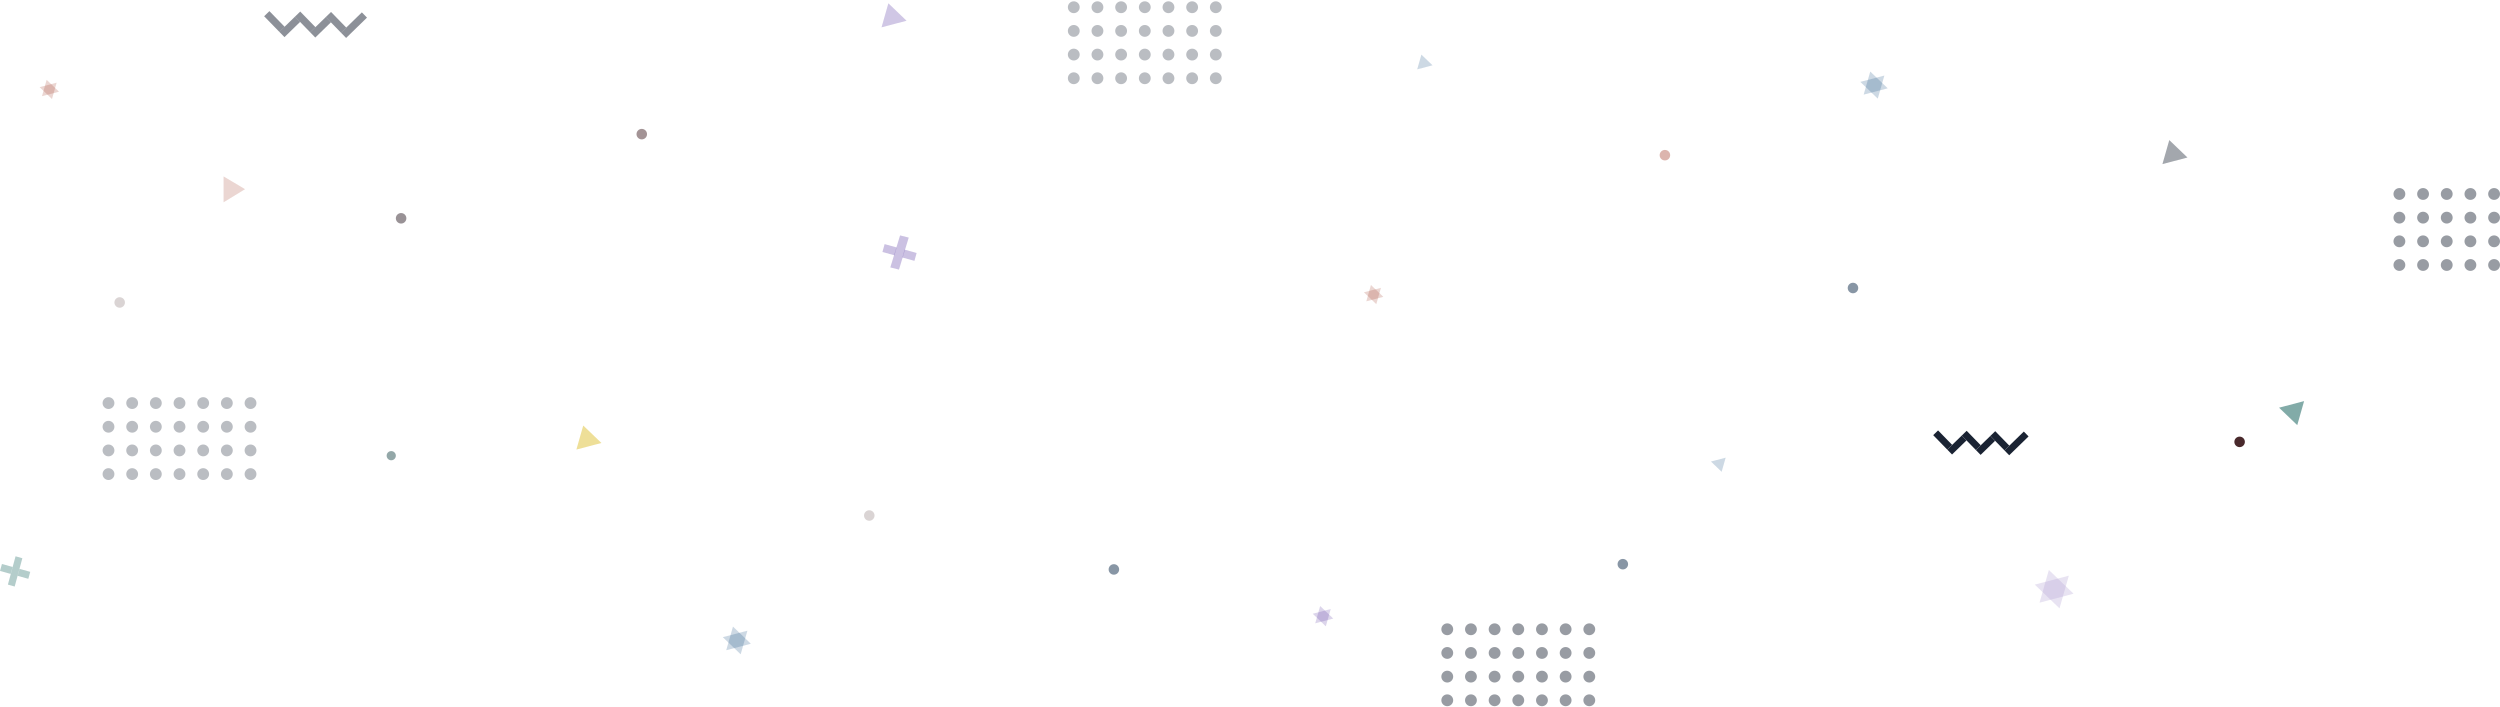
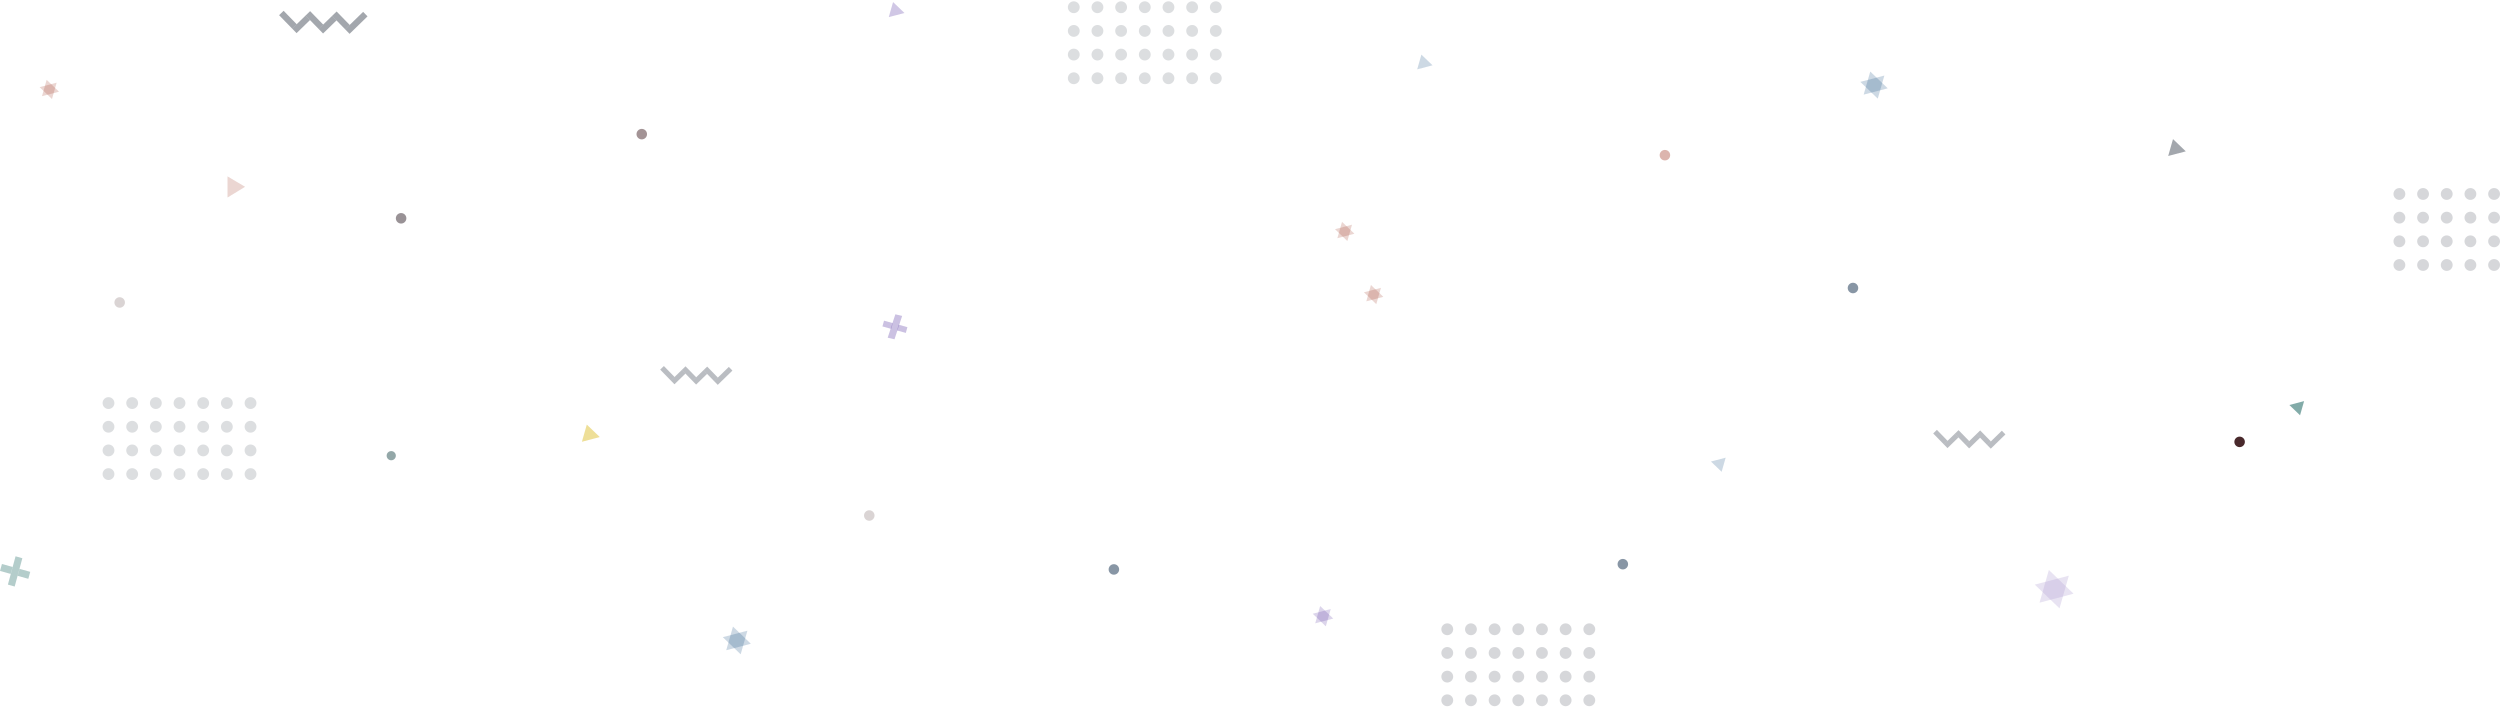
<svg xmlns="http://www.w3.org/2000/svg" width="1901" height="537" viewBox="0 0 1901 537" fill="none">
-   <circle cx="1896.5" cy="147.5" r="4.5" fill="#989CA3" />
-   <circle cx="1896.5" cy="165.5" r="4.5" fill="#989CA3" />
-   <circle cx="1896.5" cy="183.5" r="4.5" fill="#989CA3" />
-   <circle cx="1896.5" cy="201.5" r="4.5" fill="#989CA3" />
+   <path d="M1020.47 168.704L1029.88 177.727L1016.93 181.136L1020.47 168.704Z" fill="#9E341F" fill-opacity="0.2" />
+   <path d="M1024.53 183.297L1015.13 174.273L1028.07 170.866L1024.53 183.297Z" fill="#9E341F" fill-opacity="0.2" />
+   <circle cx="1896.5" cy="147.5" r="4.5" fill="#989CA3" fill-opacity="0.4" />
+   <circle cx="1896.5" cy="165.5" r="4.5" fill="#989CA3" fill-opacity="0.4" />
+   <circle cx="1896.5" cy="183.5" r="4.5" fill="#989CA3" fill-opacity="0.4" />
+   <circle cx="1896.5" cy="201.5" r="4.5" fill="#989CA3" fill-opacity="0.4" />
  <path d="M1422.14 54.406L1435.41 67.144L1417.13 71.957L1422.14 54.406Z" fill="#08457A" fill-opacity="0.2" />
  <path d="M1427.86 75.008L1414.59 62.268L1432.87 57.458L1427.86 75.008Z" fill="#08457A" fill-opacity="0.2" />
  <path d="M35.474 60.704L44.876 69.727L31.929 73.135L35.474 60.704Z" fill="#9E341F" fill-opacity="0.2" />
  <path d="M39.526 75.297L30.125 66.273L43.073 62.866L39.526 75.297Z" fill="#9E341F" fill-opacity="0.2" />
  <path d="M1042.47 216.704L1051.88 225.727L1038.93 229.136L1042.47 216.704Z" fill="#9E341F" fill-opacity="0.2" />
  <path d="M1046.53 231.297L1037.13 222.273L1050.07 218.866L1046.53 231.297Z" fill="#9E341F" fill-opacity="0.2" />
-   <path d="M443.495 323.566L457.322 336.835L438.282 341.848L443.495 323.566Z" fill="#E3C954" fill-opacity="0.6" />
-   <path d="M675.52 2.507L689.347 15.776L670.307 20.789L675.52 2.507Z" fill="#B1A2D4" fill-opacity="0.6" />
-   <path d="M186.352 143.844L169.999 153.837L169.999 134.149L186.352 143.844Z" fill="#9E341F" fill-opacity="0.2" />
-   <path d="M1649.52 106.507L1663.35 119.776L1644.31 124.789L1649.52 106.507Z" fill="#1A2333" fill-opacity="0.4" />
-   <path d="M1746.83 323.28L1733 310.009L1752.04 304.999L1746.83 323.28Z" fill="#065853" fill-opacity="0.5" />
+   <path d="M446.205 322.852L456.095 332.342L442.477 335.927L446.205 322.852Z" fill="#E3C954" fill-opacity="0.6" />
+   <path d="M679.084 1.568L687.736 9.871L675.822 13.008L679.084 1.568Z" fill="#B1A2D4" fill-opacity="0.6" />
+   <path d="M186.352 142.038L173 150.197L173 134.121L186.352 142.038Z" fill="#9E341F" fill-opacity="0.2" />
+   <path d="M1652.35 105.762L1662.07 115.086L1648.69 118.609L1652.35 105.762Z" fill="#1A2333" fill-opacity="0.4" />
+   <path d="M1748.96 315.787L1740.81 307.956L1752.04 304.999L1748.96 315.787Z" fill="#065853" fill-opacity="0.5" />
  <path d="M1003.85 460.805L1013.81 470.358L1000.1 473.968L1003.85 460.805Z" fill="#51309F" fill-opacity="0.2" />
  <path d="M1008.15 476.253L998.191 466.698L1011.9 463.09L1008.15 476.253Z" fill="#51309F" fill-opacity="0.2" />
  <path d="M557.351 476.462L570.932 489.495L552.231 494.419L557.351 476.462Z" fill="#08457A" fill-opacity="0.2" />
  <path d="M563.204 497.541L549.624 484.505L568.327 479.584L563.204 497.541Z" fill="#08457A" fill-opacity="0.2" />
  <path d="M1080.83 41.535L1089.29 49.655L1077.64 52.722L1080.83 41.535Z" fill="#08457A" fill-opacity="0.2" />
  <path d="M1309.13 358.757L1301 350.948L1312.2 348L1309.13 358.757Z" fill="#08457A" fill-opacity="0.2" />
  <path d="M1557.95 433.41L1576.75 451.455L1550.86 458.273L1557.95 433.41Z" fill="#B1A2D4" fill-opacity="0.3" />
  <path d="M1566.05 462.598L1547.25 444.55L1573.15 437.736L1566.05 462.598Z" fill="#B1A2D4" fill-opacity="0.3" />
-   <circle cx="82.5" cy="306.5" r="4.5" fill="#1A2333" fill-opacity="0.3" />
-   <circle cx="816.5" cy="5.5" r="4.5" fill="#1A2333" fill-opacity="0.3" />
-   <circle cx="1824.5" cy="147.5" r="4.5" fill="#989CA3" />
-   <circle cx="1100.5" cy="478.5" r="4.5" fill="#989CA3" />
-   <circle cx="82.5" cy="324.5" r="4.5" fill="#1A2333" fill-opacity="0.3" />
-   <circle cx="816.5" cy="23.5" r="4.5" fill="#1A2333" fill-opacity="0.3" />
-   <circle cx="1824.5" cy="165.5" r="4.5" fill="#989CA3" />
-   <circle cx="1100.5" cy="496.5" r="4.5" fill="#989CA3" />
-   <circle cx="82.5" cy="342.5" r="4.5" fill="#1A2333" fill-opacity="0.3" />
-   <circle cx="816.5" cy="41.5" r="4.5" fill="#1A2333" fill-opacity="0.3" />
-   <circle cx="1824.5" cy="183.5" r="4.5" fill="#989CA3" />
-   <circle cx="1100.5" cy="514.5" r="4.5" fill="#989CA3" />
-   <circle cx="82.5" cy="360.5" r="4.5" fill="#1A2333" fill-opacity="0.3" />
-   <circle cx="816.5" cy="59.5" r="4.5" fill="#1A2333" fill-opacity="0.3" />
-   <circle cx="1824.5" cy="201.5" r="4.5" fill="#989CA3" />
-   <circle cx="1100.5" cy="532.5" r="4.5" fill="#989CA3" />
-   <circle cx="154.5" cy="306.5" r="4.5" fill="#1A2333" fill-opacity="0.3" />
-   <circle cx="888.5" cy="5.5" r="4.5" fill="#1A2333" fill-opacity="0.3" />
-   <circle cx="1172.5" cy="478.5" r="4.5" fill="#989CA3" />
-   <circle cx="190.5" cy="306.5" r="4.5" fill="#1A2333" fill-opacity="0.3" />
-   <circle cx="924.5" cy="5.5" r="4.5" fill="#1A2333" fill-opacity="0.3" />
-   <circle cx="1208.5" cy="478.5" r="4.5" fill="#989CA3" />
-   <circle cx="154.5" cy="324.5" r="4.5" fill="#1A2333" fill-opacity="0.3" />
-   <circle cx="888.5" cy="23.5" r="4.5" fill="#1A2333" fill-opacity="0.3" />
-   <circle cx="1172.5" cy="496.5" r="4.5" fill="#989CA3" />
-   <circle cx="190.5" cy="324.5" r="4.5" fill="#1A2333" fill-opacity="0.3" />
-   <circle cx="924.5" cy="23.5" r="4.5" fill="#1A2333" fill-opacity="0.3" />
-   <circle cx="1208.5" cy="496.5" r="4.5" fill="#989CA3" />
-   <circle cx="154.5" cy="342.5" r="4.5" fill="#1A2333" fill-opacity="0.3" />
-   <circle cx="172.5" cy="360.5" r="4.5" fill="#1A2333" fill-opacity="0.3" />
-   <circle cx="888.5" cy="41.5" r="4.5" fill="#1A2333" fill-opacity="0.3" />
-   <circle cx="1172.5" cy="514.5" r="4.5" fill="#989CA3" />
-   <circle cx="190.5" cy="342.5" r="4.5" fill="#1A2333" fill-opacity="0.3" />
-   <circle cx="924.5" cy="41.5" r="4.5" fill="#1A2333" fill-opacity="0.3" />
-   <circle cx="1208.5" cy="514.5" r="4.5" fill="#989CA3" />
-   <circle cx="154.5" cy="360.5" r="4.5" fill="#1A2333" fill-opacity="0.3" />
-   <circle cx="888.5" cy="59.5" r="4.5" fill="#1A2333" fill-opacity="0.3" />
-   <circle cx="1172.5" cy="532.5" r="4.5" fill="#989CA3" />
-   <circle cx="190.5" cy="360.5" r="4.5" fill="#1A2333" fill-opacity="0.3" />
-   <circle cx="924.5" cy="59.5" r="4.5" fill="#1A2333" fill-opacity="0.3" />
-   <circle cx="1208.5" cy="532.5" r="4.5" fill="#989CA3" />
+   <circle cx="82.5" cy="306.5" r="4.5" fill="#1A2333" fill-opacity="0.15" />
+   <circle cx="816.5" cy="5.5" r="4.5" fill="#1A2333" fill-opacity="0.15" />
+   <circle cx="1824.5" cy="147.5" r="4.5" fill="#989CA3" fill-opacity="0.4" />
+   <circle cx="1100.5" cy="478.5" r="4.5" fill="#989CA3" fill-opacity="0.4" />
+   <circle cx="82.5" cy="324.5" r="4.5" fill="#1A2333" fill-opacity="0.15" />
+   <circle cx="816.5" cy="23.5" r="4.5" fill="#1A2333" fill-opacity="0.15" />
+   <circle cx="1824.5" cy="165.5" r="4.5" fill="#989CA3" fill-opacity="0.4" />
+   <circle cx="1100.5" cy="496.5" r="4.5" fill="#989CA3" fill-opacity="0.4" />
+   <circle cx="82.5" cy="342.5" r="4.5" fill="#1A2333" fill-opacity="0.15" />
+   <circle cx="816.5" cy="41.5" r="4.5" fill="#1A2333" fill-opacity="0.15" />
+   <circle cx="1824.5" cy="183.5" r="4.5" fill="#989CA3" fill-opacity="0.4" />
+   <circle cx="1100.5" cy="514.5" r="4.5" fill="#989CA3" fill-opacity="0.4" />
+   <circle cx="82.5" cy="360.5" r="4.5" fill="#1A2333" fill-opacity="0.15" />
+   <circle cx="816.5" cy="59.5" r="4.5" fill="#1A2333" fill-opacity="0.15" />
+   <circle cx="1824.5" cy="201.5" r="4.5" fill="#989CA3" fill-opacity="0.4" />
+   <circle cx="1100.5" cy="532.5" r="4.5" fill="#989CA3" fill-opacity="0.4" />
+   <circle cx="154.5" cy="306.5" r="4.5" fill="#1A2333" fill-opacity="0.15" />
+   <circle cx="888.5" cy="5.5" r="4.5" fill="#1A2333" fill-opacity="0.15" />
+   <circle cx="1172.5" cy="478.5" r="4.5" fill="#989CA3" fill-opacity="0.4" />
+   <circle cx="190.5" cy="306.5" r="4.5" fill="#1A2333" fill-opacity="0.15" />
+   <circle cx="924.5" cy="5.5" r="4.5" fill="#1A2333" fill-opacity="0.15" />
+   <circle cx="1208.5" cy="478.5" r="4.5" fill="#989CA3" fill-opacity="0.4" />
+   <circle cx="154.5" cy="324.5" r="4.5" fill="#1A2333" fill-opacity="0.15" />
+   <circle cx="888.5" cy="23.5" r="4.5" fill="#1A2333" fill-opacity="0.15" />
+   <circle cx="1172.5" cy="496.5" r="4.5" fill="#989CA3" fill-opacity="0.4" />
+   <circle cx="190.5" cy="324.5" r="4.5" fill="#1A2333" fill-opacity="0.15" />
+   <circle cx="924.5" cy="23.5" r="4.5" fill="#1A2333" fill-opacity="0.15" />
+   <circle cx="1208.5" cy="496.5" r="4.5" fill="#989CA3" fill-opacity="0.4" />
+   <circle cx="154.5" cy="342.5" r="4.5" fill="#1A2333" fill-opacity="0.15" />
+   <circle cx="172.5" cy="360.5" r="4.5" fill="#1A2333" fill-opacity="0.15" />
+   <circle cx="888.5" cy="41.5" r="4.5" fill="#1A2333" fill-opacity="0.15" />
+   <circle cx="1172.5" cy="514.5" r="4.5" fill="#989CA3" fill-opacity="0.4" />
+   <circle cx="190.5" cy="342.5" r="4.5" fill="#1A2333" fill-opacity="0.15" />
+   <circle cx="924.5" cy="41.5" r="4.5" fill="#1A2333" fill-opacity="0.15" />
+   <circle cx="1208.5" cy="514.5" r="4.5" fill="#989CA3" fill-opacity="0.4" />
+   <circle cx="154.5" cy="360.5" r="4.5" fill="#1A2333" fill-opacity="0.15" />
+   <circle cx="888.5" cy="59.5" r="4.5" fill="#1A2333" fill-opacity="0.15" />
+   <circle cx="1172.5" cy="532.5" r="4.5" fill="#989CA3" fill-opacity="0.4" />
+   <circle cx="190.5" cy="360.5" r="4.5" fill="#1A2333" fill-opacity="0.15" />
+   <circle cx="924.5" cy="59.5" r="4.5" fill="#1A2333" fill-opacity="0.15" />
+   <circle cx="1208.5" cy="532.5" r="4.5" fill="#989CA3" fill-opacity="0.4" />
  <circle cx="297.5" cy="346.5" r="3.5" fill="#285053" fill-opacity="0.5" />
  <circle cx="661" cy="392" r="4" fill="#49292C" fill-opacity="0.2" />
  <circle cx="91" cy="230" r="4" fill="#49292C" fill-opacity="0.2" />
  <circle cx="488" cy="102" r="4" fill="#49292C" fill-opacity="0.5" />
  <circle cx="1234" cy="429" r="4" fill="#132F4C" fill-opacity="0.5" />
  <circle cx="1409" cy="219" r="4" fill="#132F4C" fill-opacity="0.5" />
  <circle cx="1266" cy="118" r="4" fill="#A84835" fill-opacity="0.4" />
  <circle cx="1703" cy="336" r="4" fill="#49292C" />
  <circle cx="847" cy="433" r="4" fill="#132F4C" fill-opacity="0.5" />
  <circle cx="305" cy="166" r="4" fill="#34262F" fill-opacity="0.5" />
-   <circle cx="100.5" cy="306.5" r="4.5" fill="#1A2333" fill-opacity="0.3" />
-   <circle cx="834.5" cy="5.5" r="4.5" fill="#1A2333" fill-opacity="0.3" />
-   <circle cx="1842.5" cy="147.5" r="4.5" fill="#989CA3" />
-   <circle cx="1118.5" cy="478.5" r="4.5" fill="#989CA3" />
-   <circle cx="100.5" cy="324.5" r="4.5" fill="#1A2333" fill-opacity="0.3" />
-   <circle cx="834.5" cy="23.5" r="4.5" fill="#1A2333" fill-opacity="0.3" />
-   <circle cx="1842.5" cy="165.5" r="4.5" fill="#989CA3" />
-   <circle cx="1118.5" cy="496.5" r="4.5" fill="#989CA3" />
-   <circle cx="100.5" cy="342.5" r="4.5" fill="#1A2333" fill-opacity="0.3" />
-   <circle cx="834.5" cy="41.5" r="4.5" fill="#1A2333" fill-opacity="0.3" />
-   <circle cx="1842.5" cy="183.5" r="4.5" fill="#989CA3" />
-   <circle cx="1118.5" cy="514.5" r="4.5" fill="#989CA3" />
-   <circle cx="100.5" cy="360.5" r="4.5" fill="#1A2333" fill-opacity="0.3" />
-   <circle cx="834.5" cy="59.5" r="4.5" fill="#1A2333" fill-opacity="0.3" />
-   <circle cx="1842.5" cy="201.5" r="4.5" fill="#989CA3" />
-   <circle cx="1118.5" cy="532.5" r="4.5" fill="#989CA3" />
-   <circle cx="118.5" cy="306.5" r="4.5" fill="#1A2333" fill-opacity="0.3" />
-   <circle cx="852.5" cy="5.5" r="4.5" fill="#1A2333" fill-opacity="0.3" />
-   <circle cx="1860.5" cy="147.5" r="4.5" fill="#989CA3" />
-   <circle cx="1136.5" cy="478.5" r="4.5" fill="#989CA3" />
-   <circle cx="118.5" cy="324.5" r="4.5" fill="#1A2333" fill-opacity="0.3" />
-   <circle cx="852.5" cy="23.5" r="4.5" fill="#1A2333" fill-opacity="0.3" />
-   <circle cx="1860.5" cy="165.5" r="4.5" fill="#989CA3" />
-   <circle cx="1136.5" cy="496.5" r="4.5" fill="#989CA3" />
-   <circle cx="118.5" cy="342.5" r="4.5" fill="#1A2333" fill-opacity="0.3" />
-   <circle cx="852.5" cy="41.5" r="4.5" fill="#1A2333" fill-opacity="0.3" />
-   <circle cx="1860.5" cy="183.5" r="4.5" fill="#989CA3" />
-   <circle cx="1136.5" cy="514.5" r="4.5" fill="#989CA3" />
-   <circle cx="118.5" cy="360.5" r="4.5" fill="#1A2333" fill-opacity="0.3" />
-   <circle cx="852.5" cy="59.5" r="4.5" fill="#1A2333" fill-opacity="0.3" />
-   <circle cx="1860.5" cy="201.5" r="4.5" fill="#989CA3" />
-   <circle cx="1136.5" cy="532.5" r="4.5" fill="#989CA3" />
-   <circle cx="136.5" cy="306.5" r="4.5" fill="#1A2333" fill-opacity="0.3" />
-   <circle cx="870.5" cy="5.5" r="4.5" fill="#1A2333" fill-opacity="0.3" />
-   <circle cx="1878.5" cy="147.5" r="4.5" fill="#989CA3" />
-   <circle cx="1154.5" cy="478.5" r="4.5" fill="#989CA3" />
-   <circle cx="172.5" cy="306.5" r="4.5" fill="#1A2333" fill-opacity="0.3" />
-   <circle cx="906.5" cy="5.5" r="4.5" fill="#1A2333" fill-opacity="0.3" />
-   <circle cx="1190.5" cy="478.5" r="4.5" fill="#989CA3" />
-   <circle cx="136.5" cy="324.5" r="4.5" fill="#1A2333" fill-opacity="0.3" />
-   <circle cx="870.5" cy="23.5" r="4.5" fill="#1A2333" fill-opacity="0.3" />
-   <circle cx="1878.5" cy="165.5" r="4.5" fill="#989CA3" />
-   <circle cx="1154.5" cy="496.5" r="4.5" fill="#989CA3" />
-   <circle cx="172.5" cy="324.5" r="4.5" fill="#1A2333" fill-opacity="0.3" />
-   <circle cx="906.5" cy="23.5" r="4.5" fill="#1A2333" fill-opacity="0.3" />
-   <circle cx="1190.5" cy="496.5" r="4.5" fill="#989CA3" />
-   <circle cx="136.5" cy="342.5" r="4.5" fill="#1A2333" fill-opacity="0.3" />
-   <circle cx="870.5" cy="41.5" r="4.5" fill="#1A2333" fill-opacity="0.3" />
-   <circle cx="1878.5" cy="183.5" r="4.5" fill="#989CA3" />
-   <circle cx="1154.5" cy="514.5" r="4.5" fill="#989CA3" />
-   <circle cx="172.5" cy="342.5" r="4.5" fill="#1A2333" fill-opacity="0.3" />
-   <circle cx="906.5" cy="41.5" r="4.5" fill="#1A2333" fill-opacity="0.3" />
-   <circle cx="1190.5" cy="514.5" r="4.5" fill="#989CA3" />
-   <circle cx="136.5" cy="360.5" r="4.5" fill="#1A2333" fill-opacity="0.3" />
-   <circle cx="870.5" cy="59.5" r="4.5" fill="#1A2333" fill-opacity="0.3" />
-   <circle cx="1878.5" cy="201.5" r="4.5" fill="#989CA3" />
-   <circle cx="1154.5" cy="532.5" r="4.5" fill="#989CA3" />
-   <circle cx="906.5" cy="59.5" r="4.5" fill="#1A2333" fill-opacity="0.3" />
-   <circle cx="1190.5" cy="532.5" r="4.5" fill="#989CA3" />
-   <path d="M1484.43 338.292L1473.71 327.275L1470 330.887L1480.72 341.903L1484.43 338.292Z" fill="#1A2333" />
-   <path d="M1480.72 341.897L1484.33 345.609L1488.04 341.999L1495.34 334.889L1491.73 331.182L1495.44 327.572L1484.43 338.287L1480.72 341.897V341.897Z" fill="#1A2333" />
-   <path d="M1495.34 334.89L1506.06 345.899L1502.45 342.192L1506.16 338.582L1499.05 331.28L1495.44 327.573L1491.73 331.183L1495.34 334.89Z" fill="#1A2333" />
-   <path d="M1506.06 345.898L1509.77 342.294L1517.07 335.184L1513.46 331.471L1517.17 327.861L1506.16 338.581L1502.45 342.191L1506.06 345.898Z" fill="#1A2333" />
-   <path d="M1517.08 335.184L1524.19 342.486L1527.89 338.877L1517.17 327.862L1513.46 331.472L1517.08 335.184Z" fill="#1A2333" />
-   <path d="M1524.19 342.485L1527.8 346.192L1542.52 331.859L1538.91 328.152L1527.89 338.875L1524.19 342.485V342.485Z" fill="#1A2333" />
-   <path d="M216.414 20.34L204.854 8.459L200.851 12.354L212.412 24.234L216.414 20.34Z" fill="#1A2333" fill-opacity="0.5" />
-   <path d="M212.413 24.227L216.31 28.231L220.308 24.338L228.182 16.67L224.289 12.672L228.287 8.779L216.411 20.334L212.413 24.227V24.227Z" fill="#1A2333" fill-opacity="0.5" />
-   <path d="M228.184 16.671L239.745 28.543L235.851 24.545L239.849 20.652L232.181 12.777L228.288 8.78L224.29 12.673L228.184 16.671Z" fill="#1A2333" fill-opacity="0.5" />
-   <path d="M239.743 28.542L243.744 24.655L251.619 16.987L247.723 12.983L251.721 9.09L239.848 20.651L235.85 24.544L239.743 28.542Z" fill="#1A2333" fill-opacity="0.5" />
-   <path d="M251.62 16.987L259.288 24.862L263.286 20.969L251.722 9.09L247.724 12.983L251.62 16.987Z" fill="#1A2333" fill-opacity="0.5" />
-   <path d="M259.288 24.863L263.181 28.861L279.057 13.403L275.164 9.405L263.285 20.97L259.288 24.863V24.863Z" fill="#1A2333" fill-opacity="0.5" />
-   <path d="M672.659 185.623L671 191.605L680.175 194.15L681.834 188.167L672.659 185.623Z" fill="#51309F" fill-opacity="0.3" />
+   <circle cx="100.5" cy="306.5" r="4.5" fill="#1A2333" fill-opacity="0.15" />
+   <circle cx="834.5" cy="5.5" r="4.5" fill="#1A2333" fill-opacity="0.15" />
+   <circle cx="1842.5" cy="147.5" r="4.5" fill="#989CA3" fill-opacity="0.4" />
+   <circle cx="1118.5" cy="478.5" r="4.5" fill="#989CA3" fill-opacity="0.4" />
+   <circle cx="100.5" cy="324.5" r="4.5" fill="#1A2333" fill-opacity="0.15" />
+   <circle cx="834.5" cy="23.5" r="4.5" fill="#1A2333" fill-opacity="0.15" />
+   <circle cx="1842.5" cy="165.5" r="4.5" fill="#989CA3" fill-opacity="0.4" />
+   <circle cx="1118.5" cy="496.5" r="4.5" fill="#989CA3" fill-opacity="0.4" />
+   <circle cx="100.5" cy="342.5" r="4.5" fill="#1A2333" fill-opacity="0.15" />
+   <circle cx="834.5" cy="41.5" r="4.5" fill="#1A2333" fill-opacity="0.15" />
+   <circle cx="1842.5" cy="183.5" r="4.5" fill="#989CA3" fill-opacity="0.4" />
+   <circle cx="1118.5" cy="514.5" r="4.5" fill="#989CA3" fill-opacity="0.4" />
+   <circle cx="100.5" cy="360.5" r="4.5" fill="#1A2333" fill-opacity="0.15" />
+   <circle cx="834.5" cy="59.5" r="4.5" fill="#1A2333" fill-opacity="0.15" />
+   <circle cx="1842.5" cy="201.5" r="4.5" fill="#989CA3" fill-opacity="0.4" />
+   <circle cx="1118.5" cy="532.5" r="4.5" fill="#989CA3" fill-opacity="0.4" />
+   <circle cx="118.5" cy="306.5" r="4.5" fill="#1A2333" fill-opacity="0.15" />
+   <circle cx="852.5" cy="5.5" r="4.5" fill="#1A2333" fill-opacity="0.15" />
+   <circle cx="1860.5" cy="147.5" r="4.5" fill="#989CA3" fill-opacity="0.4" />
+   <circle cx="1136.5" cy="478.5" r="4.5" fill="#989CA3" fill-opacity="0.4" />
+   <circle cx="118.5" cy="324.5" r="4.5" fill="#1A2333" fill-opacity="0.15" />
+   <circle cx="852.5" cy="23.5" r="4.5" fill="#1A2333" fill-opacity="0.15" />
+   <circle cx="1860.5" cy="165.5" r="4.5" fill="#989CA3" fill-opacity="0.4" />
+   <circle cx="1136.5" cy="496.5" r="4.5" fill="#989CA3" fill-opacity="0.4" />
+   <circle cx="118.5" cy="342.5" r="4.5" fill="#1A2333" fill-opacity="0.15" />
+   <circle cx="852.5" cy="41.5" r="4.5" fill="#1A2333" fill-opacity="0.15" />
+   <circle cx="1860.5" cy="183.5" r="4.5" fill="#989CA3" fill-opacity="0.4" />
+   <circle cx="1136.5" cy="514.5" r="4.5" fill="#989CA3" fill-opacity="0.4" />
+   <circle cx="118.5" cy="360.5" r="4.5" fill="#1A2333" fill-opacity="0.15" />
+   <circle cx="852.5" cy="59.5" r="4.5" fill="#1A2333" fill-opacity="0.15" />
+   <circle cx="1860.5" cy="201.5" r="4.5" fill="#989CA3" fill-opacity="0.4" />
+   <circle cx="1136.5" cy="532.5" r="4.5" fill="#989CA3" fill-opacity="0.4" />
+   <circle cx="136.5" cy="306.5" r="4.5" fill="#1A2333" fill-opacity="0.15" />
+   <circle cx="870.5" cy="5.5" r="4.5" fill="#1A2333" fill-opacity="0.15" />
+   <circle cx="1878.5" cy="147.5" r="4.5" fill="#989CA3" fill-opacity="0.4" />
+   <circle cx="1154.5" cy="478.5" r="4.5" fill="#989CA3" fill-opacity="0.4" />
+   <circle cx="172.5" cy="306.5" r="4.5" fill="#1A2333" fill-opacity="0.15" />
+   <circle cx="906.5" cy="5.5" r="4.5" fill="#1A2333" fill-opacity="0.15" />
+   <circle cx="1190.5" cy="478.5" r="4.5" fill="#989CA3" fill-opacity="0.4" />
+   <circle cx="136.5" cy="324.5" r="4.5" fill="#1A2333" fill-opacity="0.15" />
+   <circle cx="870.5" cy="23.5" r="4.5" fill="#1A2333" fill-opacity="0.15" />
+   <circle cx="1878.5" cy="165.5" r="4.5" fill="#989CA3" fill-opacity="0.4" />
+   <circle cx="1154.5" cy="496.5" r="4.5" fill="#989CA3" fill-opacity="0.4" />
+   <circle cx="172.5" cy="324.5" r="4.5" fill="#1A2333" fill-opacity="0.15" />
+   <circle cx="906.5" cy="23.5" r="4.5" fill="#1A2333" fill-opacity="0.15" />
+   <circle cx="1190.5" cy="496.5" r="4.5" fill="#989CA3" fill-opacity="0.4" />
+   <circle cx="136.5" cy="342.5" r="4.5" fill="#1A2333" fill-opacity="0.15" />
+   <circle cx="870.5" cy="41.5" r="4.5" fill="#1A2333" fill-opacity="0.15" />
+   <circle cx="1878.5" cy="183.5" r="4.5" fill="#989CA3" fill-opacity="0.4" />
+   <circle cx="1154.5" cy="514.5" r="4.5" fill="#989CA3" fill-opacity="0.4" />
+   <circle cx="172.5" cy="342.5" r="4.5" fill="#1A2333" fill-opacity="0.15" />
+   <circle cx="906.5" cy="41.5" r="4.5" fill="#1A2333" fill-opacity="0.15" />
+   <circle cx="1190.5" cy="514.5" r="4.5" fill="#989CA3" fill-opacity="0.4" />
+   <circle cx="136.5" cy="360.5" r="4.5" fill="#1A2333" fill-opacity="0.15" />
+   <circle cx="870.5" cy="59.5" r="4.5" fill="#1A2333" fill-opacity="0.15" />
+   <circle cx="1878.5" cy="201.5" r="4.5" fill="#989CA3" fill-opacity="0.4" />
+   <circle cx="1154.5" cy="532.5" r="4.5" fill="#989CA3" fill-opacity="0.4" />
+   <circle cx="906.5" cy="59.5" r="4.5" fill="#1A2333" fill-opacity="0.15" />
+   <circle cx="1190.5" cy="532.5" r="4.5" fill="#989CA3" fill-opacity="0.4" />
+   <path d="M1480.93 335.197L1472.81 326.852L1470 329.587L1478.12 337.932L1480.93 335.197Z" fill="#1A2333" fill-opacity="0.3" />
+   <path d="M512.931 286.665L504.811 278.32L501.999 281.056L510.12 289.401L512.931 286.665Z" fill="#1A2333" fill-opacity="0.3" />
+   <path d="M1478.12 337.929L1480.86 340.741L1483.67 338.007L1489.2 332.621L1486.46 329.813L1489.27 327.078L1480.93 335.194L1478.12 337.929V337.929Z" fill="#1A2333" fill-opacity="0.3" />
+   <path d="M510.122 289.398L512.858 292.21L515.667 289.476L521.198 284.09L518.463 281.281L521.271 278.547L512.93 286.663L510.122 289.398V289.398Z" fill="#1A2333" fill-opacity="0.3" />
+   <path d="M1489.2 332.62L1497.32 340.96L1494.58 338.152L1497.39 335.417L1492.01 329.886L1489.27 327.078L1486.46 329.812L1489.2 332.62Z" fill="#1A2333" fill-opacity="0.3" />
+   <path d="M521.198 284.089L529.318 292.429L526.584 289.62L529.392 286.886L524.006 281.354L521.271 278.546L518.463 281.281L521.198 284.089Z" fill="#1A2333" fill-opacity="0.3" />
+   <path d="M1497.32 340.96L1500.13 338.23L1505.66 332.844L1502.92 330.031L1505.73 327.297L1497.39 335.418L1494.58 338.152L1497.32 340.96Z" fill="#1A2333" fill-opacity="0.3" />
+   <path d="M529.317 292.429L532.128 289.699L537.659 284.313L534.922 281.5L537.73 278.766L529.391 286.886L526.583 289.621L529.317 292.429Z" fill="#1A2333" fill-opacity="0.3" />
+   <path d="M1505.66 332.843L1511.05 338.375L1513.85 335.64L1505.73 327.296L1502.92 330.031L1505.66 332.843Z" fill="#1A2333" fill-opacity="0.3" />
+   <path d="M537.661 284.312L543.047 289.844L545.855 287.109L537.732 278.765L534.924 281.5L537.661 284.312Z" fill="#1A2333" fill-opacity="0.3" />
+   <path d="M1511.05 338.374L1513.78 341.182L1524.93 330.325L1522.2 327.517L1513.85 335.64L1511.05 338.374V338.374Z" fill="#1A2333" fill-opacity="0.3" />
+   <path d="M543.047 289.843L545.781 292.651L556.933 281.794L554.199 278.986L545.855 287.109L543.047 289.843V289.843Z" fill="#1A2333" fill-opacity="0.3" />
+   <path d="M225.595 18.413L215.652 8.195L212.21 11.545L222.153 21.762L225.595 18.413Z" fill="#1A2333" fill-opacity="0.4" />
+   <path d="M222.153 21.756L225.504 25.2L228.942 21.852L235.715 15.257L232.366 11.819L235.805 8.471L225.591 18.408L222.153 21.756V21.756Z" fill="#1A2333" fill-opacity="0.4" />
+   <path d="M235.717 15.258L245.66 25.469L242.311 22.031L245.75 18.682L239.155 11.91L235.807 8.471L232.369 11.82L235.717 15.258Z" fill="#1A2333" fill-opacity="0.4" />
+   <path d="M245.658 25.468L249.099 22.125L255.872 15.53L252.521 12.086L255.959 8.738L245.748 18.681L242.31 22.029L245.658 25.468Z" fill="#1A2333" fill-opacity="0.4" />
+   <path d="M255.872 15.531L262.467 22.303L265.905 18.955L255.959 8.739L252.521 12.087L255.872 15.531Z" fill="#1A2333" fill-opacity="0.4" />
+   <path d="M262.467 22.305L265.815 25.743L279.469 12.449L276.121 9.011L265.905 18.956L262.467 22.305V22.305Z" fill="#1A2333" fill-opacity="0.4" />
+   <path d="M672.212 243.839L671 248.211L677.705 250.07L678.917 245.698L672.212 243.839Z" fill="#51309F" fill-opacity="0.3" />
  <path d="M1.468 428.86L0 434.152L8.116 436.403L9.584 431.111L1.468 428.86Z" fill="#065853" fill-opacity="0.3" />
-   <path d="M687.825 189.828L686.166 195.811L695.341 198.355L697 192.372L687.825 189.828Z" fill="#51309F" fill-opacity="0.3" />
+   <path d="M683.295 246.913L682.082 251.285L688.787 253.145L689.999 248.772L683.295 246.913Z" fill="#51309F" fill-opacity="0.3" />
  <path d="M14.884 432.579L13.416 437.871L21.532 440.122L23 434.829L14.884 432.579Z" fill="#065853" fill-opacity="0.3" />
-   <path d="M679.797 194.16L677 203.34L683.581 205L686.378 195.821L688.203 189.84L691 180.66L684.419 179L681.622 188.172L679.797 194.16Z" fill="#51309F" fill-opacity="0.3" />
+   <path d="M677.198 250.079L675 256.787L680.171 258L682.369 251.292L683.802 246.921L686 240.213L680.829 239L678.631 245.703L677.198 250.079Z" fill="#51309F" fill-opacity="0.3" />
  <path d="M8.198 436.411L6 444.531L11.171 446L13.368 437.88L14.803 432.589L17 424.469L11.829 423L9.631 431.114L8.198 436.411Z" fill="#065853" fill-opacity="0.3" />
</svg>
